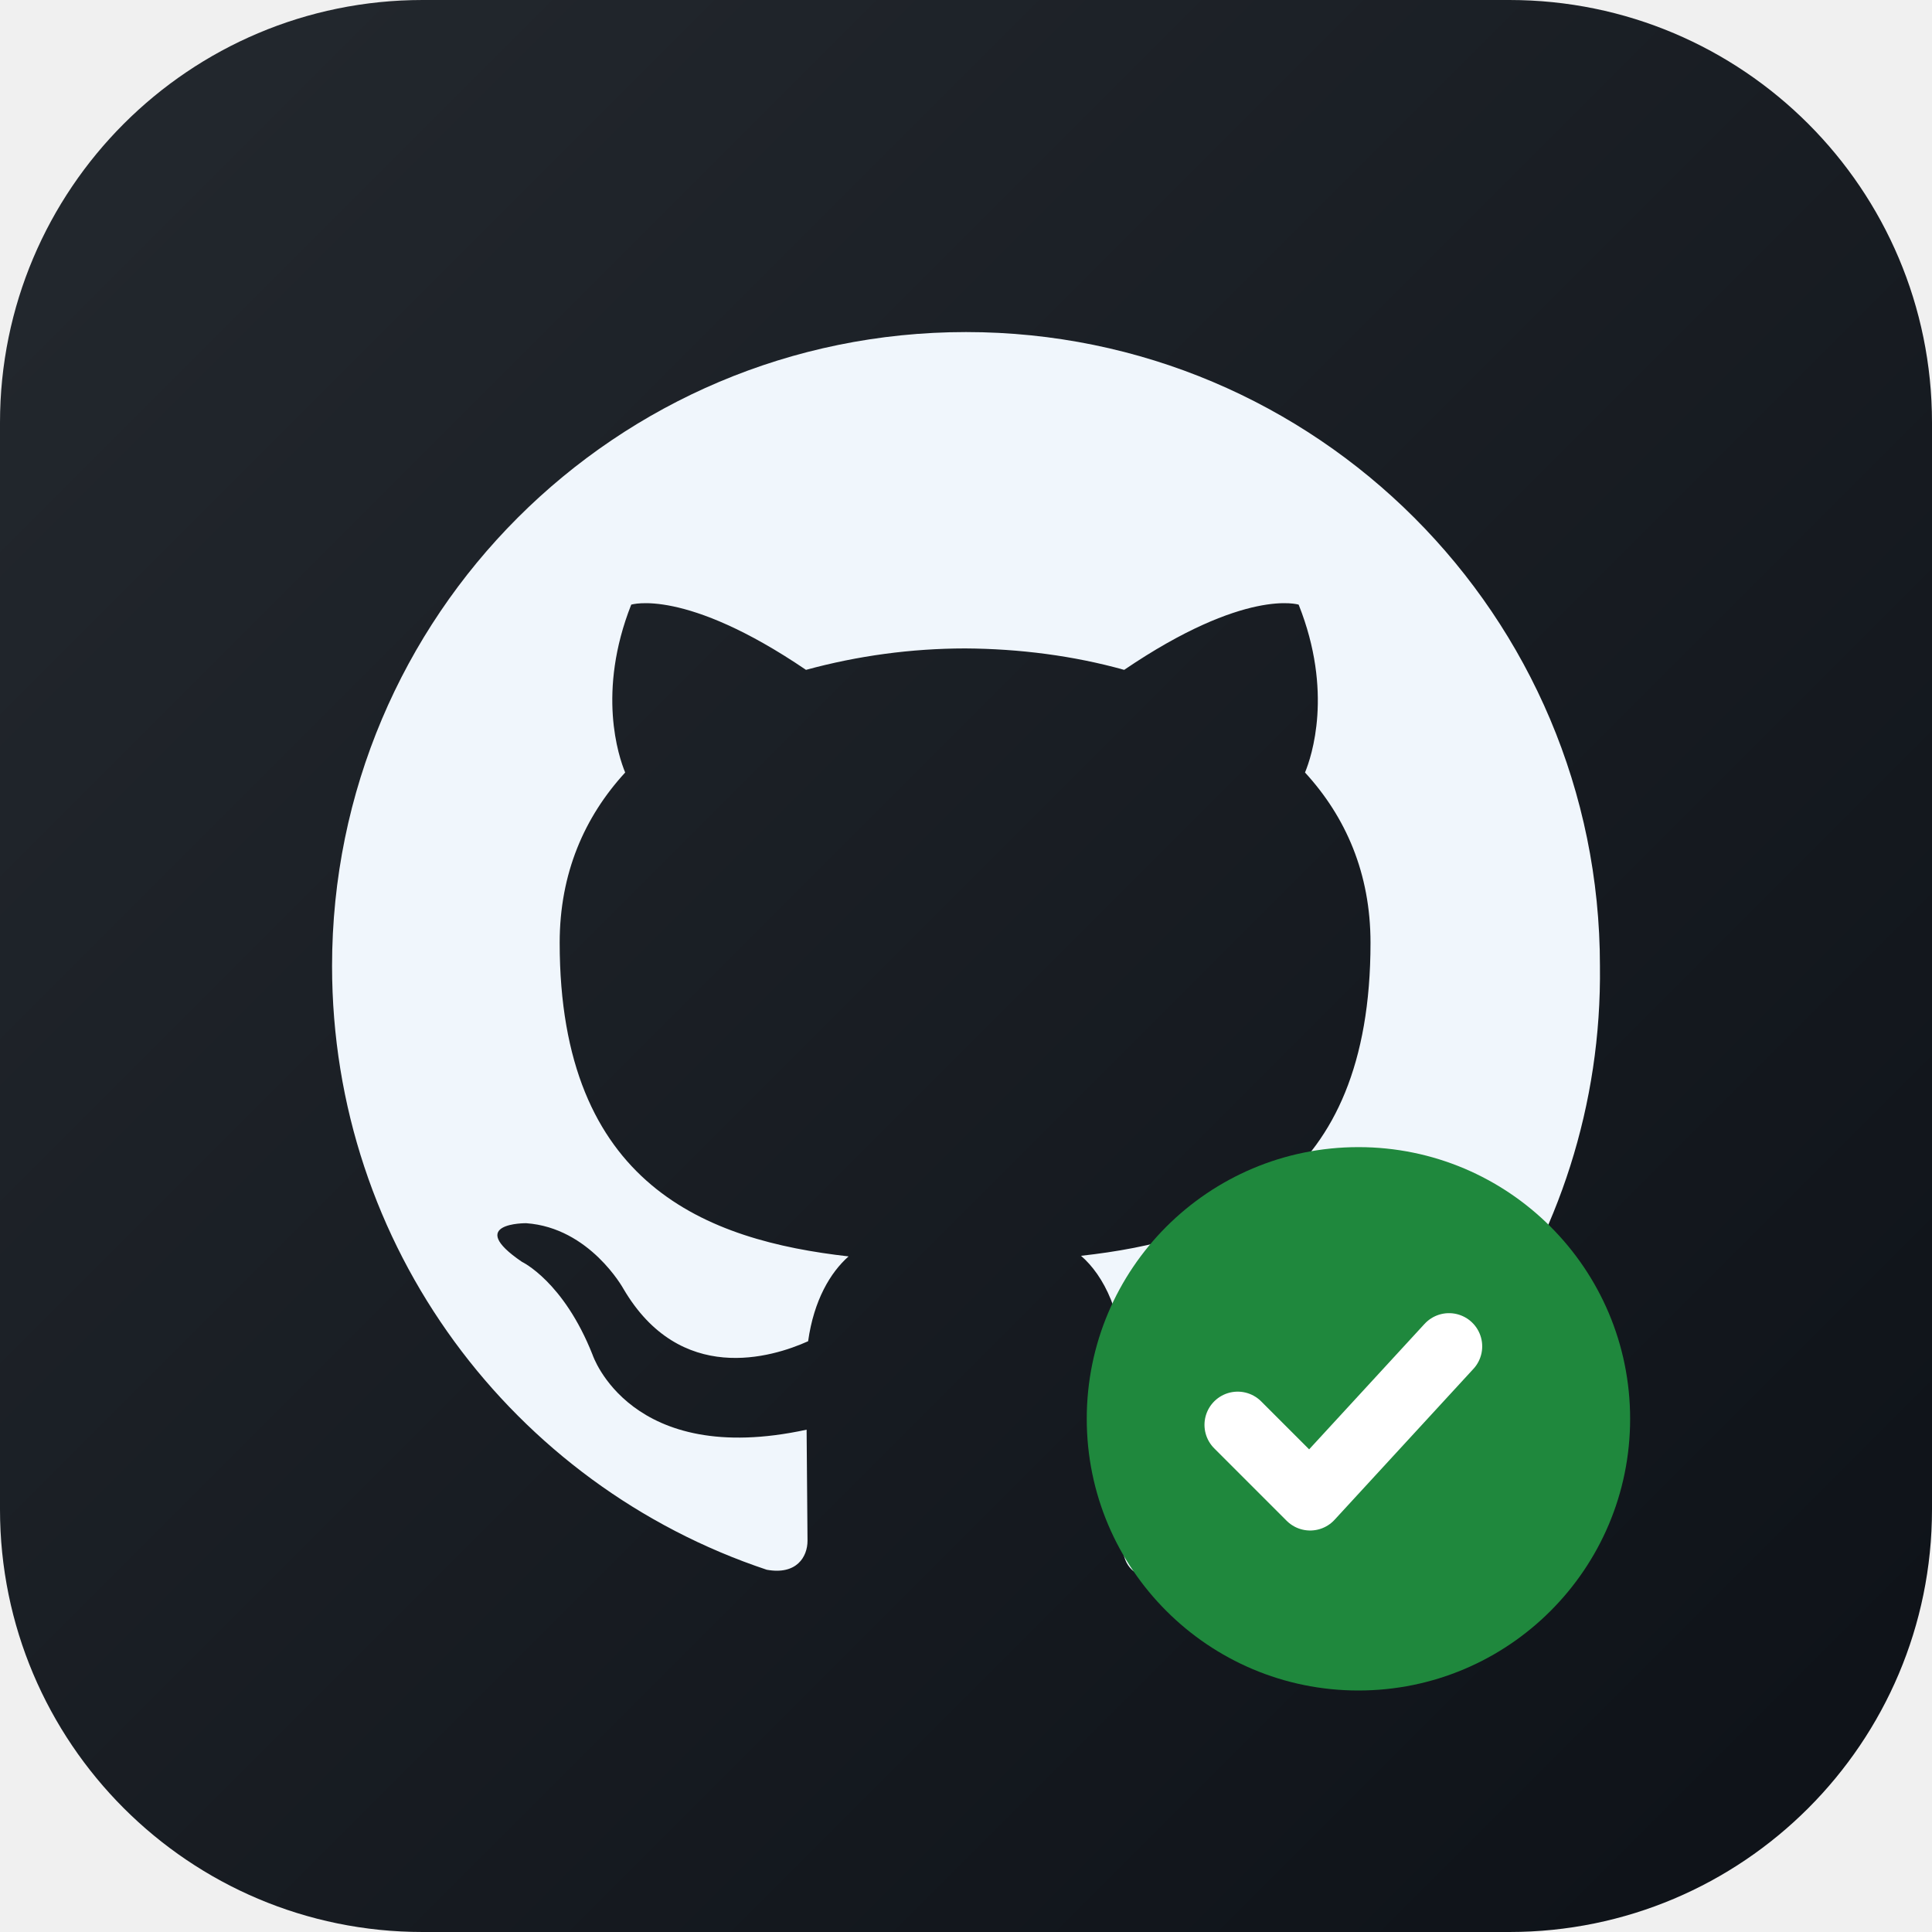
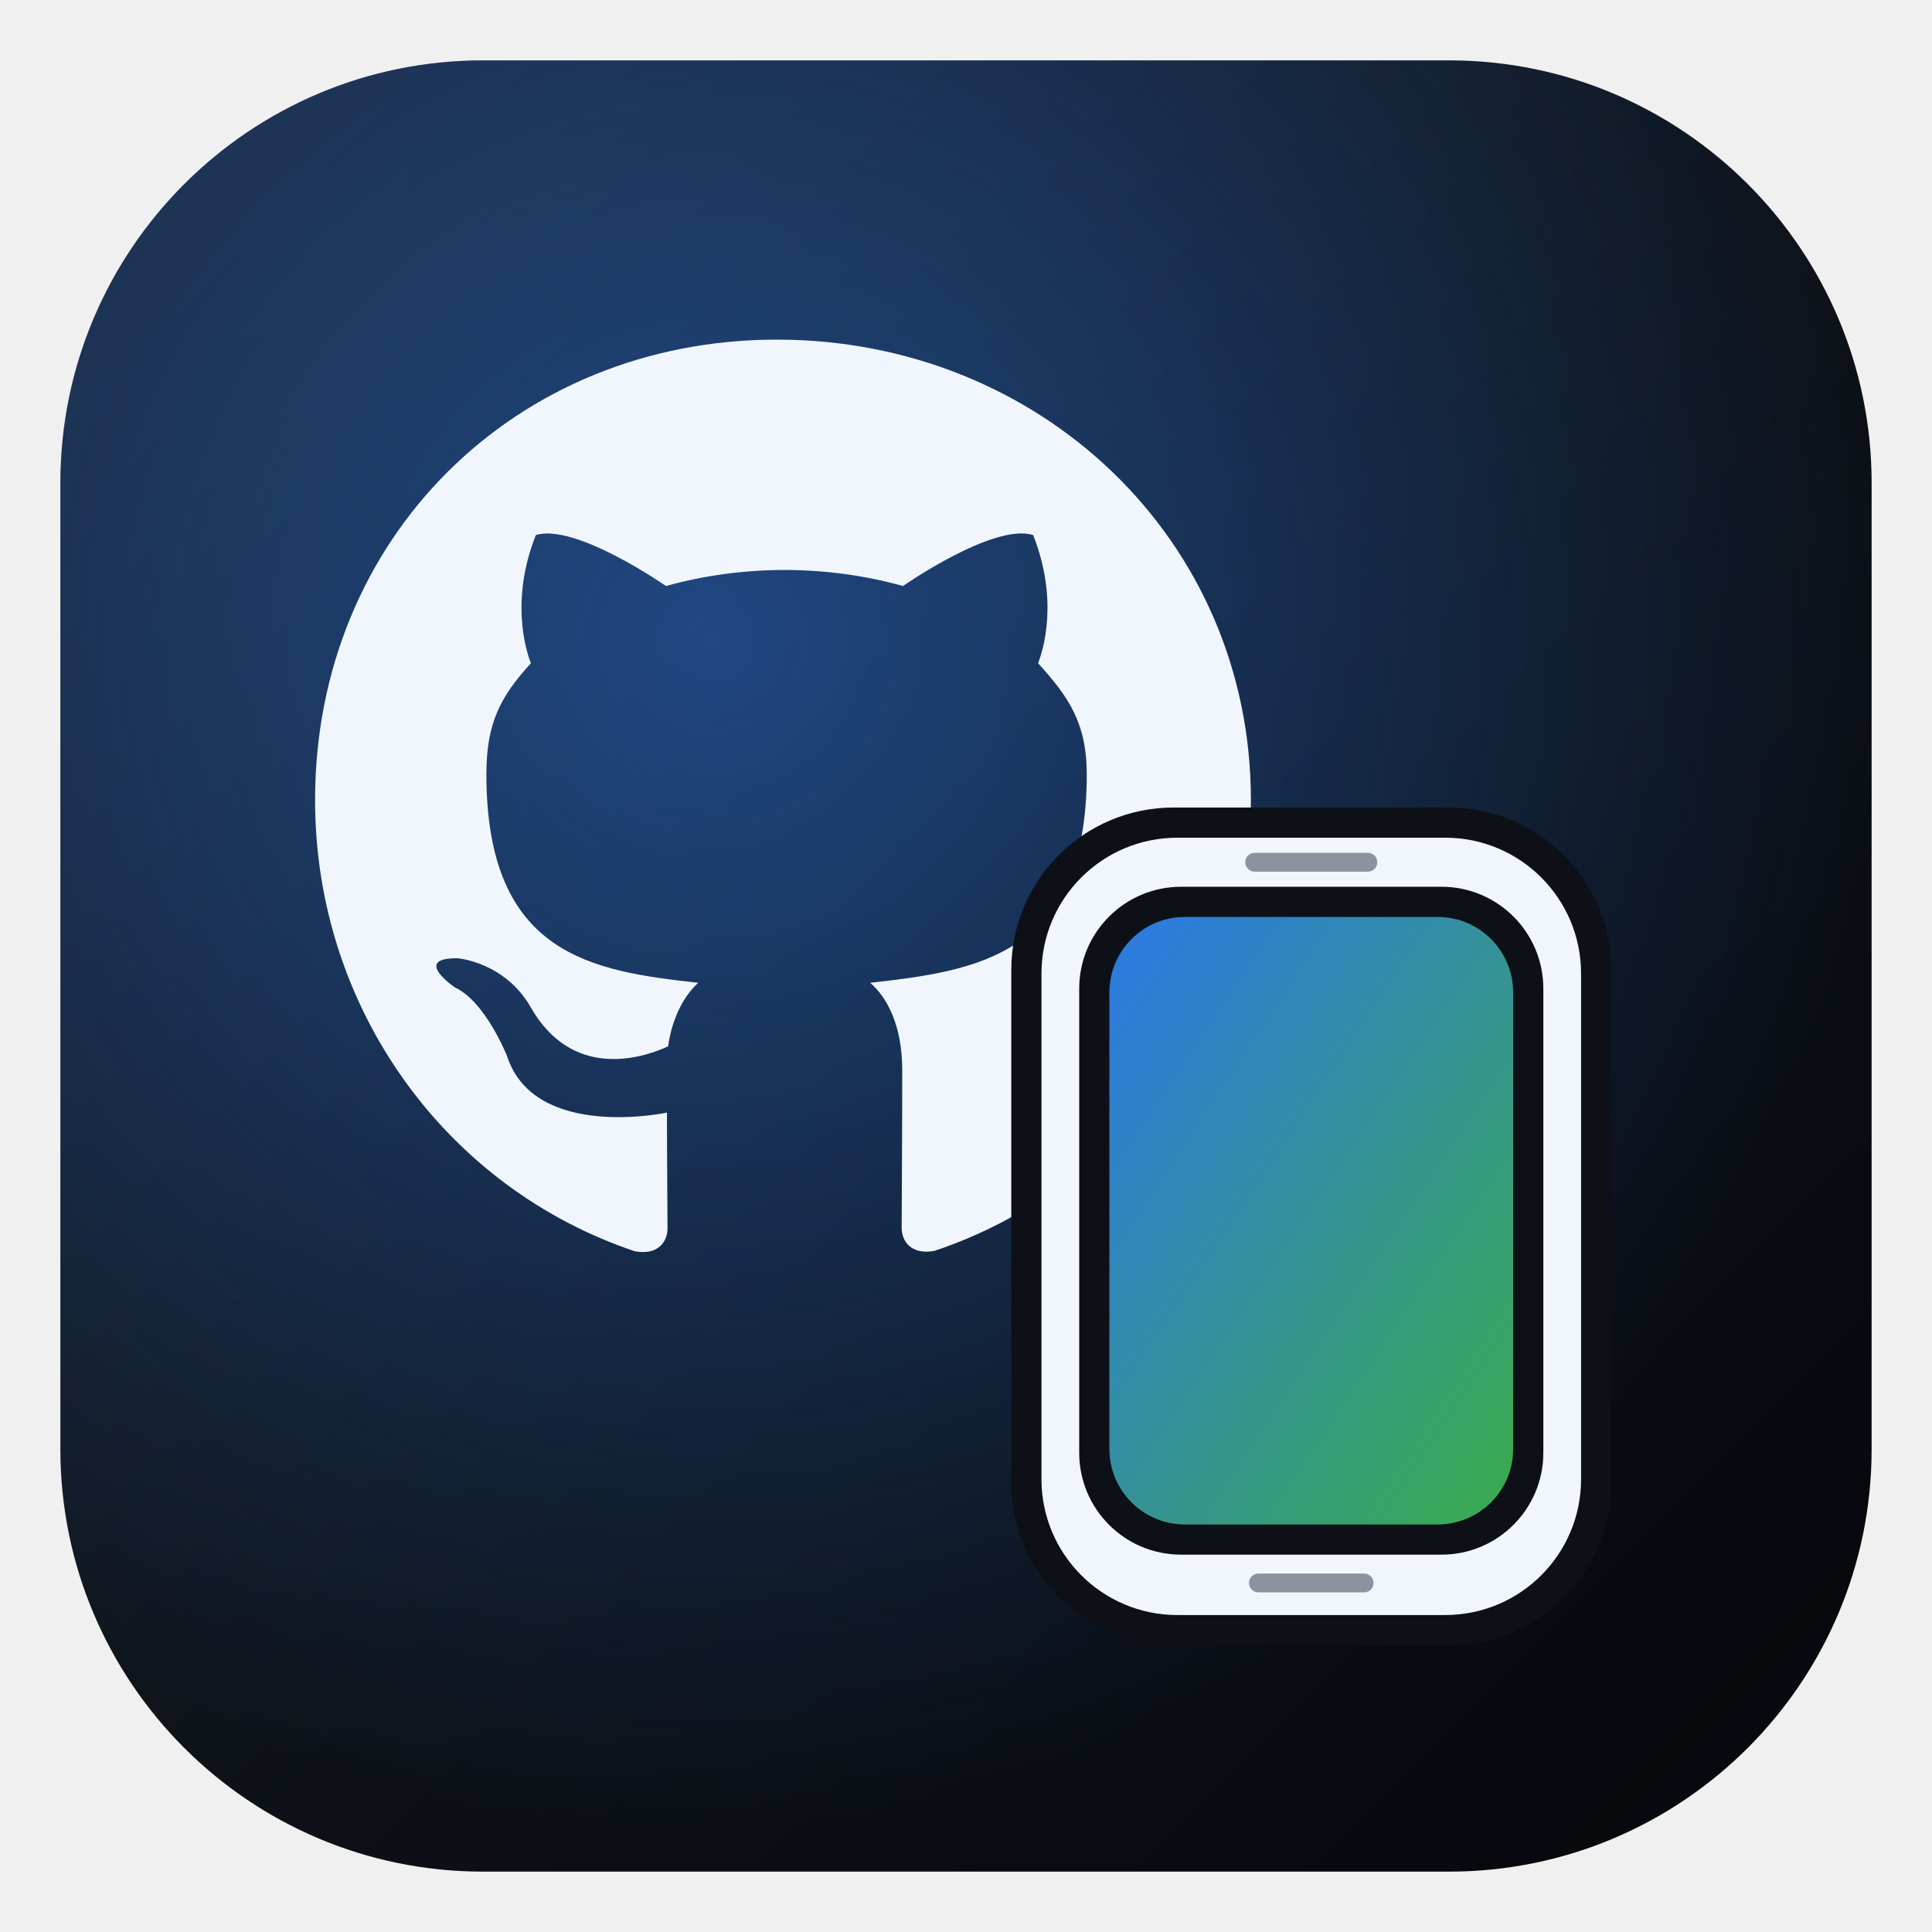
- <svg xmlns="http://www.w3.org/2000/svg" viewBox="0 0 64 64">
+ <svg xmlns="http://www.w3.org/2000/svg" viewBox="0 0 1024 1024" width="1024" height="1024">
  <defs>
-     <linearGradient id="g" x1="0" y1="0" x2="1" y2="1">
-       <stop offset="0" stop-color="#24292f" />
-       <stop offset="1" stop-color="#0d1117" />
+     <linearGradient id="bg" x1="0" y1="0" x2="1" y2="1">
+       <stop offset="0" stop-color="#1B2433" />
+       <stop offset="0.55" stop-color="#0D1117" />
+       <stop offset="1" stop-color="#05070B" />
    </linearGradient>
+     <radialGradient id="glow" cx="36%" cy="32%" r="66%">
+       <stop offset="0" stop-color="#2F81F7" stop-opacity=".45" />
+       <stop offset="1" stop-color="#2F81F7" stop-opacity="0" />
+     </radialGradient>
+     <linearGradient id="accent" x1="0" y1="0" x2="1" y2="1">
+       <stop offset="0" stop-color="#2F81F7" />
+       <stop offset="1" stop-color="#3FB950" />
+     </linearGradient>
+     <clipPath id="clip">
+       <rect x="32" y="32" width="960" height="960" rx="224" />
+     </clipPath>
  </defs>
-   <rect width="64" height="64" rx="14" fill="url(#g)" />
-   <path fill="#f0f6fc" d="M32 11c-11.6 0-21 9.4-21 21 0 9.3 6 17.2 14.4 20 .99.18 1.35-.43 1.35-.96 0-.47-.02-2.03-.03-3.68-5.85 1.27-7.09-2.48-7.09-2.48-.96-2.43-2.34-3.08-2.34-3.08-1.91-1.3.14-1.28.14-1.28 2.11.15 3.22 2.17 3.22 2.17 1.88 3.21 4.92 2.28 6.12 1.74.19-1.36.74-2.28 1.34-2.81-4.67-.53-9.57-2.33-9.57-10.39 0-2.3.82-4.17 2.17-5.64-.22-.53-.94-2.67.2-5.56 0 0 1.77-.57 5.79 2.16a20.1 20.1 0 0 1 5.27-.71c1.79.01 3.59.24 5.27.71 4.02-2.73 5.78-2.16 5.78-2.16 1.15 2.89.43 5.03.21 5.56 1.35 1.47 2.17 3.34 2.17 5.64 0 8.08-4.91 9.85-9.59 10.37.75.65 1.42 1.93 1.42 3.89 0 2.81-.03 5.08-.03 5.77 0 .53.36 1.15 1.36.96A21.01 21.01 0 0 0 53 32c0-11.6-9.4-21-21-21z" />
-   <circle cx="45" cy="47" r="9" fill="#1f883d" />
-   <path d="M41 47.2l2.4 2.4 4.6-5" fill="none" stroke="#fff" stroke-width="2.2" stroke-linecap="round" stroke-linejoin="round" />
+   <rect x="32" y="32" width="960" height="960" rx="224" fill="url(#bg)" />
+   <g clip-path="url(#clip)">
+     <rect x="32" y="32" width="960" height="960" fill="url(#glow)" />
+     <g transform="translate(167 172)">
+       <path fill="#F0F6FC" d="M244.8 8C106.1 8 0 113.3 0 252c0 110.9 69.8 205.8 169.5 239.2 12.8 2.3 17.3-5.6 17.3-12.1 0-6.2-.3-40.4-.3-61.4 0 0-70 15-84.7-29.8 0 0-11.4-29.1-27.8-36.6 0 0-22.9-15.7 1.6-15.4 0 0 24.9 2 38.6 25.8 21.9 38.6 58.6 27.5 72.9 20.9 2.3-16 8.8-27.1 16-33.7-55.9-6.2-112.3-14.3-112.3-110.5 0-27.5 7.6-41.3 23.6-58.9-2.6-6.5-11.1-33.3 2.6-67.9 20.9-6.5 69 27 69 27 20-5.6 41.5-8.5 62.8-8.5s42.8 2.9 62.8 8.5c0 0 48.1-33.6 69-27 13.7 34.7 5.2 61.4 2.6 67.9 16 17.7 25.8 31.5 25.8 58.9 0 96.5-58.9 104.2-114.8 110.5 9.2 7.9 17 22.9 17 46.4 0 33.7-.3 75.4-.3 83.6 0 6.5 4.6 14.4 17.3 12.1C428.2 457.8 496 362.9 496 252 496 113.3 383.5 8 244.8 8z" />
+     </g>
+     <rect x="536" y="428" width="318" height="444" rx="86" fill="#0D1117" />
+     <rect x="552" y="444" width="286" height="412" rx="72" fill="#F0F6FC" />
+     <rect x="572" y="470" width="246" height="354" rx="54" fill="#0D1117" />
+     <rect x="588" y="486" width="214" height="322" rx="40" fill="url(#accent)" opacity=".92" />
+     <rect x="660" y="452" width="70" height="10" rx="5" fill="#8B949E" />
+     <rect x="662" y="834" width="66" height="10" rx="5" fill="#8B949E" />
+   </g>
</svg>
